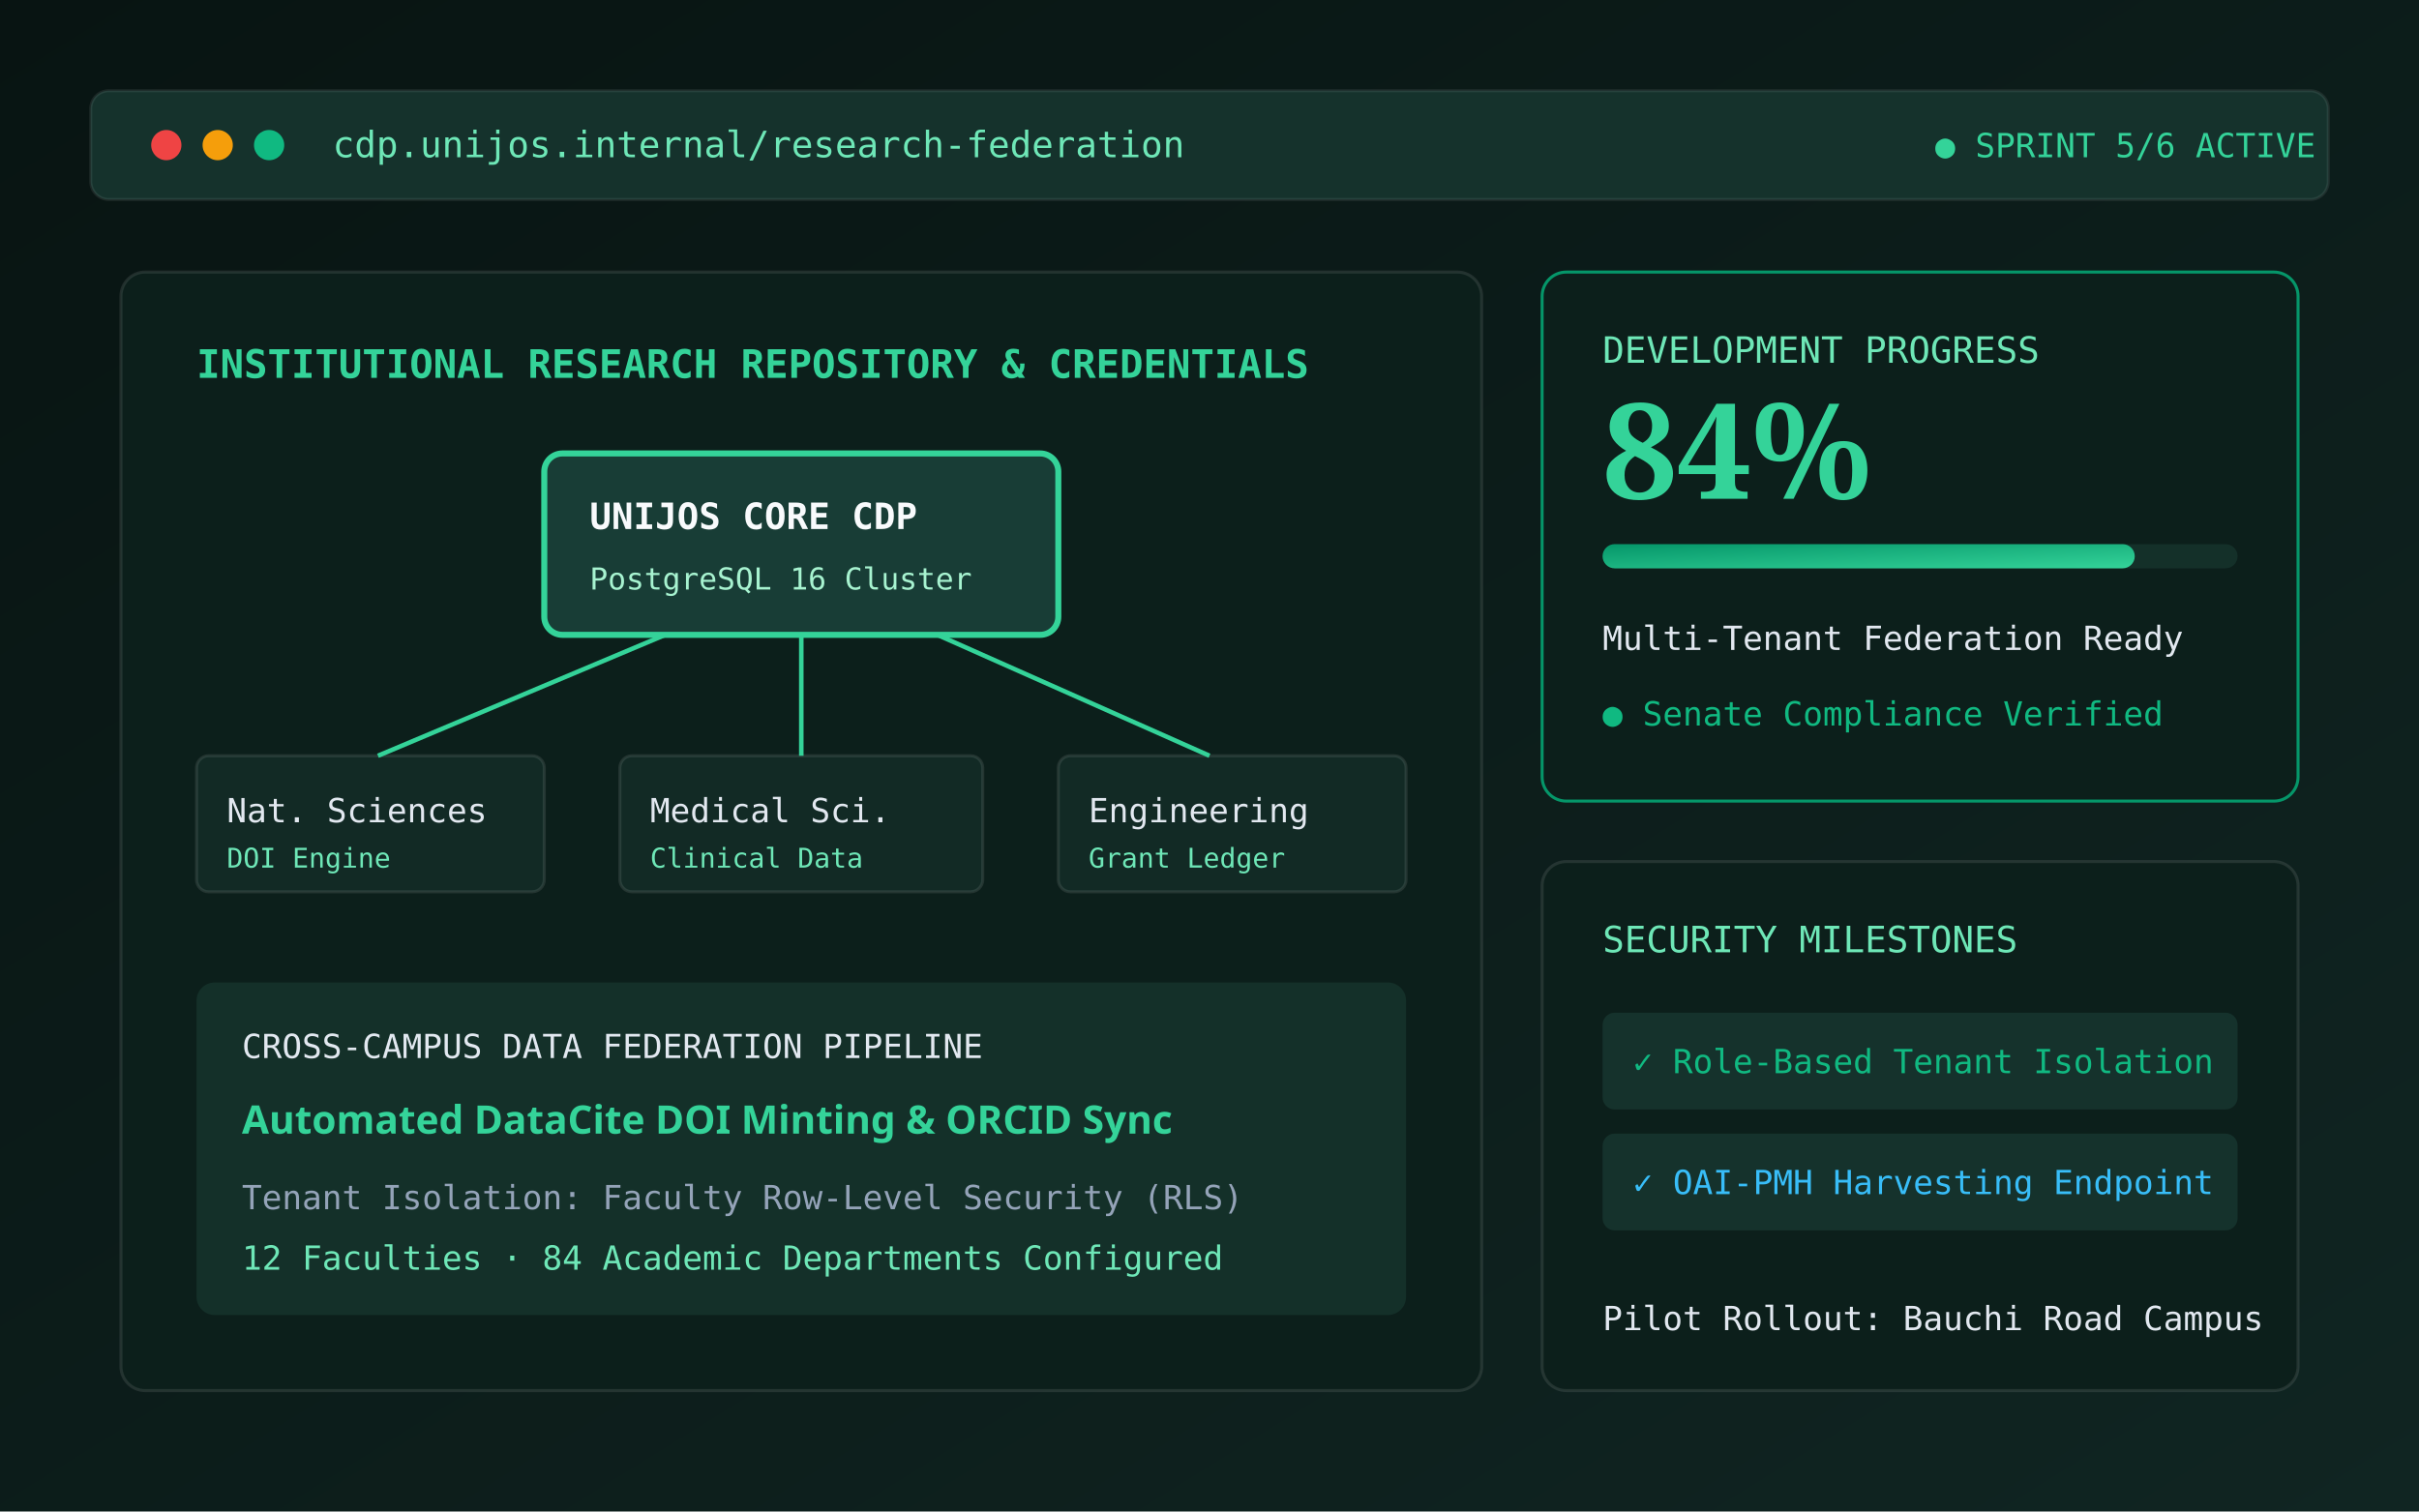
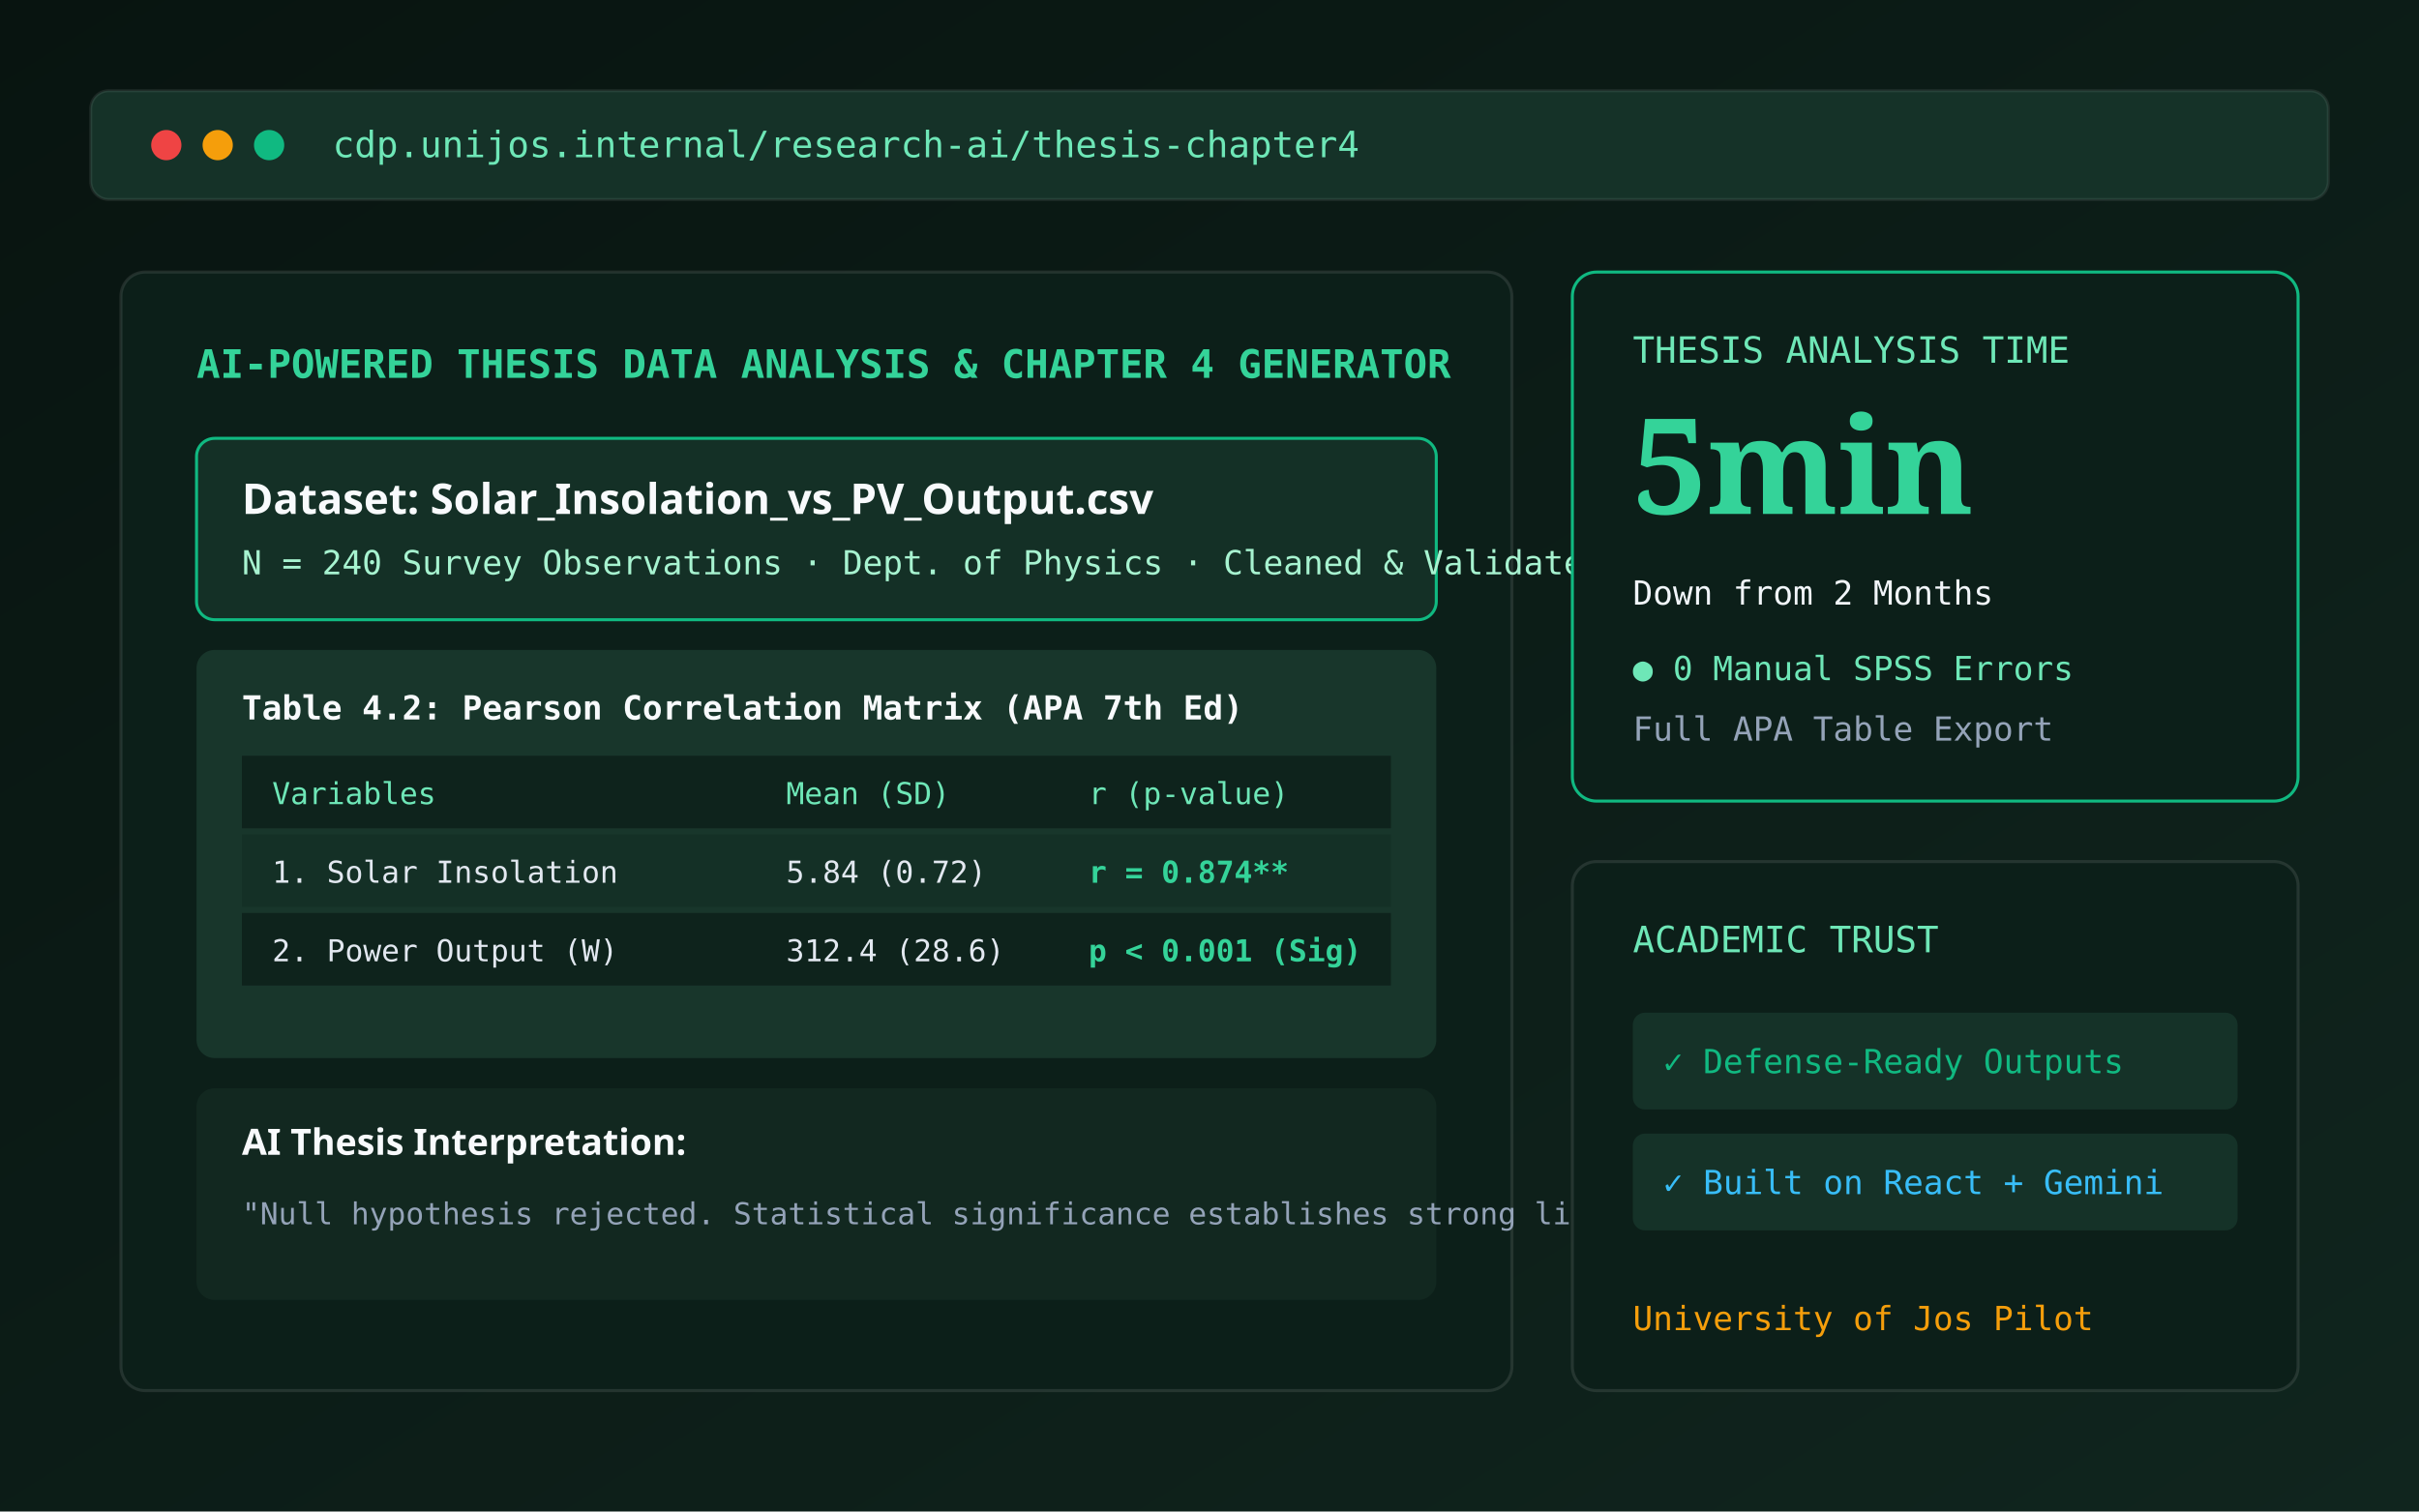
<svg xmlns="http://www.w3.org/2000/svg" viewBox="0 0 800 500" width="100%" height="100%">
  <defs>
    <linearGradient id="bgGrad" x1="0%" y1="0%" x2="100%" y2="100%">
-       <stop offset="0%" stop-color="#081412" />
-       <stop offset="100%" stop-color="#102522" />
+       <stop offset="0%" stop-color="#081410" />
+       <stop offset="100%" stop-color="#10251E" />
    </linearGradient>
-     <linearGradient id="emeraldGrad" x1="0%" y1="0%" x2="100%" y2="100%">
-       <stop offset="0%" stop-color="#059669" />
+     <linearGradient id="greenGrad" x1="0%" y1="0%" x2="100%" y2="100%">
+       <stop offset="0%" stop-color="#10B981" />
      <stop offset="100%" stop-color="#34D399" />
    </linearGradient>
  </defs>
  <rect width="800" height="500" fill="url(#bgGrad)" />
-   <rect x="30" y="30" width="740" height="36" rx="6" fill="#15322C" stroke="rgba(255,255,255,0.08)" />
+   <rect x="30" y="30" width="740" height="36" rx="6" fill="#153228" stroke="rgba(255,255,255,0.08)" />
  <circle cx="55" cy="48" r="5" fill="#EF4444" />
  <circle cx="72" cy="48" r="5" fill="#F59E0B" />
  <circle cx="89" cy="48" r="5" fill="#10B981" />
-   <text x="110" y="52" fill="#6EE7B7" font-family="'JetBrains Mono', monospace" font-size="12">cdp.unijos.internal/research-federation</text>
-   <text x="640" y="52" fill="#34D399" font-family="'JetBrains Mono', monospace" font-size="11">● SPRINT 5/6 ACTIVE</text>
-   <rect x="40" y="90" width="450" height="370" rx="8" fill="#0C1F1B" stroke="rgba(255,255,255,0.1)" />
-   <text x="65" y="125" fill="#34D399" font-family="'JetBrains Mono', monospace" font-size="13" font-weight="bold">INSTITUTIONAL RESEARCH REPOSITORY &amp; CREDENTIALS</text>
-   <rect x="180" y="150" width="170" height="60" rx="6" fill="#183D36" stroke="#34D399" stroke-width="2" />
-   <text x="195" y="175" fill="#F8FAFC" font-family="'JetBrains Mono', monospace" font-size="12" font-weight="bold">UNIJOS CORE CDP</text>
-   <text x="195" y="195" fill="#A7F3D0" font-family="'JetBrains Mono', monospace" font-size="10">PostgreSQL 16 Cluster</text>
-   <rect x="65" y="250" width="115" height="45" rx="4" fill="#122A25" stroke="rgba(255,255,255,0.1)" />
-   <text x="75" y="272" fill="#E2E8F0" font-family="'JetBrains Mono', monospace" font-size="11">Nat. Sciences</text>
-   <text x="75" y="287" fill="#6EE7B7" font-family="'JetBrains Mono', monospace" font-size="9">DOI Engine</text>
-   <rect x="205" y="250" width="120" height="45" rx="4" fill="#122A25" stroke="rgba(255,255,255,0.1)" />
-   <text x="215" y="272" fill="#E2E8F0" font-family="'JetBrains Mono', monospace" font-size="11">Medical Sci.</text>
-   <text x="215" y="287" fill="#6EE7B7" font-family="'JetBrains Mono', monospace" font-size="9">Clinical Data</text>
-   <rect x="350" y="250" width="115" height="45" rx="4" fill="#122A25" stroke="rgba(255,255,255,0.1)" />
-   <text x="360" y="272" fill="#E2E8F0" font-family="'JetBrains Mono', monospace" font-size="11">Engineering</text>
-   <text x="360" y="287" fill="#6EE7B7" font-family="'JetBrains Mono', monospace" font-size="9">Grant Ledger</text>
-   <line x1="220" y1="210" x2="125" y2="250" stroke="#34D399" stroke-width="1.5" />
-   <line x1="265" y1="210" x2="265" y2="250" stroke="#34D399" stroke-width="1.5" />
-   <line x1="310" y1="210" x2="400" y2="250" stroke="#34D399" stroke-width="1.5" />
-   <rect x="65" y="325" width="400" height="110" rx="6" fill="#143029" />
-   <text x="80" y="350" fill="#E2E8F0" font-family="'JetBrains Mono', monospace" font-size="11">CROSS-CAMPUS DATA FEDERATION PIPELINE</text>
-   <text x="80" y="375" fill="#34D399" font-family="'DM Sans', sans-serif" font-size="13" font-weight="600">Automated DataCite DOI Minting &amp; ORCID Sync</text>
-   <text x="80" y="400" fill="#94A3B8" font-family="'JetBrains Mono', monospace" font-size="11">Tenant Isolation: Faculty Row-Level Security (RLS)</text>
-   <text x="80" y="420" fill="#6EE7B7" font-family="'JetBrains Mono', monospace" font-size="11">12 Faculties · 84 Academic Departments Configured</text>
-   <rect x="510" y="90" width="250" height="175" rx="8" fill="#0C1F1B" stroke="#059669" />
-   <text x="530" y="120" fill="#6EE7B7" font-family="'JetBrains Mono', monospace" font-size="12">DEVELOPMENT PROGRESS</text>
-   <text x="530" y="165" fill="#34D399" font-family="'Playfair Display', serif" font-size="44" font-weight="bold">84%</text>
-   <rect x="530" y="180" width="210" height="8" rx="4" fill="#143029" />
-   <rect x="530" y="180" width="176" height="8" rx="4" fill="url(#emeraldGrad)" />
-   <text x="530" y="215" fill="#E2E8F0" font-family="'JetBrains Mono', monospace" font-size="11">Multi-Tenant Federation Ready</text>
-   <text x="530" y="240" fill="#10B981" font-family="'JetBrains Mono', monospace" font-size="11">● Senate Compliance Verified</text>
-   <rect x="510" y="285" width="250" height="175" rx="8" fill="#0C1F1B" stroke="rgba(255,255,255,0.1)" />
-   <text x="530" y="315" fill="#6EE7B7" font-family="'JetBrains Mono', monospace" font-size="12">SECURITY MILESTONES</text>
-   <rect x="530" y="335" width="210" height="32" rx="4" fill="#15322C" />
-   <text x="540" y="355" fill="#10B981" font-family="'JetBrains Mono', monospace" font-size="11">✓ Role-Based Tenant Isolation</text>
-   <rect x="530" y="375" width="210" height="32" rx="4" fill="#15322C" />
-   <text x="540" y="395" fill="#38BDF8" font-family="'JetBrains Mono', monospace" font-size="11">✓ OAI-PMH Harvesting Endpoint</text>
-   <text x="530" y="440" fill="#E2E8F0" font-family="'JetBrains Mono', monospace" font-size="11">Pilot Rollout: Bauchi Road Campus</text>
+   <text x="110" y="52" fill="#6EE7B7" font-family="'JetBrains Mono', monospace" font-size="12">cdp.unijos.internal/research-ai/thesis-chapter4</text>
+   <rect x="40" y="90" width="460" height="370" rx="8" fill="#0C1F19" stroke="rgba(255,255,255,0.1)" />
+   <text x="65" y="125" fill="#34D399" font-family="'JetBrains Mono', monospace" font-size="13" font-weight="bold">AI-POWERED THESIS DATA ANALYSIS &amp; CHAPTER 4 GENERATOR</text>
+   <rect x="65" y="145" width="410" height="60" rx="6" fill="#143026" stroke="#10B981" />
+   <text x="80" y="170" fill="#F8FAFC" font-family="'DM Sans', sans-serif" font-size="14" font-weight="bold">Dataset: Solar_Insolation_vs_PV_Output.csv</text>
+   <text x="80" y="190" fill="#A7F3D0" font-family="'JetBrains Mono', monospace" font-size="11">N = 240 Survey Observations · Dept. of Physics · Cleaned &amp; Validated</text>
+   <rect x="65" y="215" width="410" height="135" rx="6" fill="#18362B" />
+   <text x="80" y="238" fill="#F8FAFC" font-family="'JetBrains Mono', monospace" font-size="11" font-weight="bold">Table 4.2: Pearson Correlation Matrix (APA 7th Ed)</text>
+   <rect x="80" y="250" width="380" height="24" fill="#0E231C" />
+   <text x="90" y="266" fill="#6EE7B7" font-family="'JetBrains Mono', monospace" font-size="10">Variables</text>
+   <text x="260" y="266" fill="#6EE7B7" font-family="'JetBrains Mono', monospace" font-size="10">Mean (SD)</text>
+   <text x="360" y="266" fill="#6EE7B7" font-family="'JetBrains Mono', monospace" font-size="10">r (p-value)</text>
+   <rect x="80" y="276" width="380" height="24" fill="#143026" />
+   <text x="90" y="292" fill="#E2E8F0" font-family="'JetBrains Mono', monospace" font-size="10">1. Solar Insolation</text>
+   <text x="260" y="292" fill="#E2E8F0" font-family="'JetBrains Mono', monospace" font-size="10">5.84 (0.72)</text>
+   <text x="360" y="292" fill="#34D399" font-family="'JetBrains Mono', monospace" font-size="10" font-weight="bold">r = 0.874**</text>
+   <rect x="80" y="302" width="380" height="24" fill="#0E231C" />
+   <text x="90" y="318" fill="#E2E8F0" font-family="'JetBrains Mono', monospace" font-size="10">2. Power Output (W)</text>
+   <text x="260" y="318" fill="#E2E8F0" font-family="'JetBrains Mono', monospace" font-size="10">312.4 (28.6)</text>
+   <text x="360" y="318" fill="#34D399" font-family="'JetBrains Mono', monospace" font-size="10" font-weight="bold">p &lt; 0.001 (Sig)</text>
+   <rect x="65" y="360" width="410" height="70" rx="6" fill="#122820" />
+   <text x="80" y="382" fill="#F8FAFC" font-family="'DM Sans', sans-serif" font-size="12" font-weight="bold">AI Thesis Interpretation:</text>
+   <text x="80" y="405" fill="#94A3B8" font-family="'JetBrains Mono', monospace" font-size="10">"Null hypothesis rejected. Statistical significance establishes strong linear dependence."</text>
+   <rect x="520" y="90" width="240" height="175" rx="8" fill="#0C1F19" stroke="#10B981" />
+   <text x="540" y="120" fill="#6EE7B7" font-family="'JetBrains Mono', monospace" font-size="12">THESIS ANALYSIS TIME</text>
+   <text x="540" y="170" fill="#34D399" font-family="'Playfair Display', serif" font-size="44" font-weight="bold">5min</text>
+   <text x="540" y="200" fill="#F1F5F9" font-family="'JetBrains Mono', monospace" font-size="11">Down from 2 Months</text>
+   <text x="540" y="225" fill="#6EE7B7" font-family="'JetBrains Mono', monospace" font-size="11">● 0 Manual SPSS Errors</text>
+   <text x="540" y="245" fill="#94A3B8" font-family="'JetBrains Mono', monospace" font-size="11">Full APA Table Export</text>
+   <rect x="520" y="285" width="240" height="175" rx="8" fill="#0C1F19" stroke="rgba(255,255,255,0.1)" />
+   <text x="540" y="315" fill="#6EE7B7" font-family="'JetBrains Mono', monospace" font-size="12">ACADEMIC TRUST</text>
+   <rect x="540" y="335" width="200" height="32" rx="4" fill="#153228" />
+   <text x="550" y="355" fill="#10B981" font-family="'JetBrains Mono', monospace" font-size="11">✓ Defense-Ready Outputs</text>
+   <rect x="540" y="375" width="200" height="32" rx="4" fill="#153228" />
+   <text x="550" y="395" fill="#38BDF8" font-family="'JetBrains Mono', monospace" font-size="11">✓ Built on React + Gemini</text>
+   <text x="540" y="440" fill="#F59E0B" font-family="'JetBrains Mono', monospace" font-size="11">University of Jos Pilot</text>
</svg>
